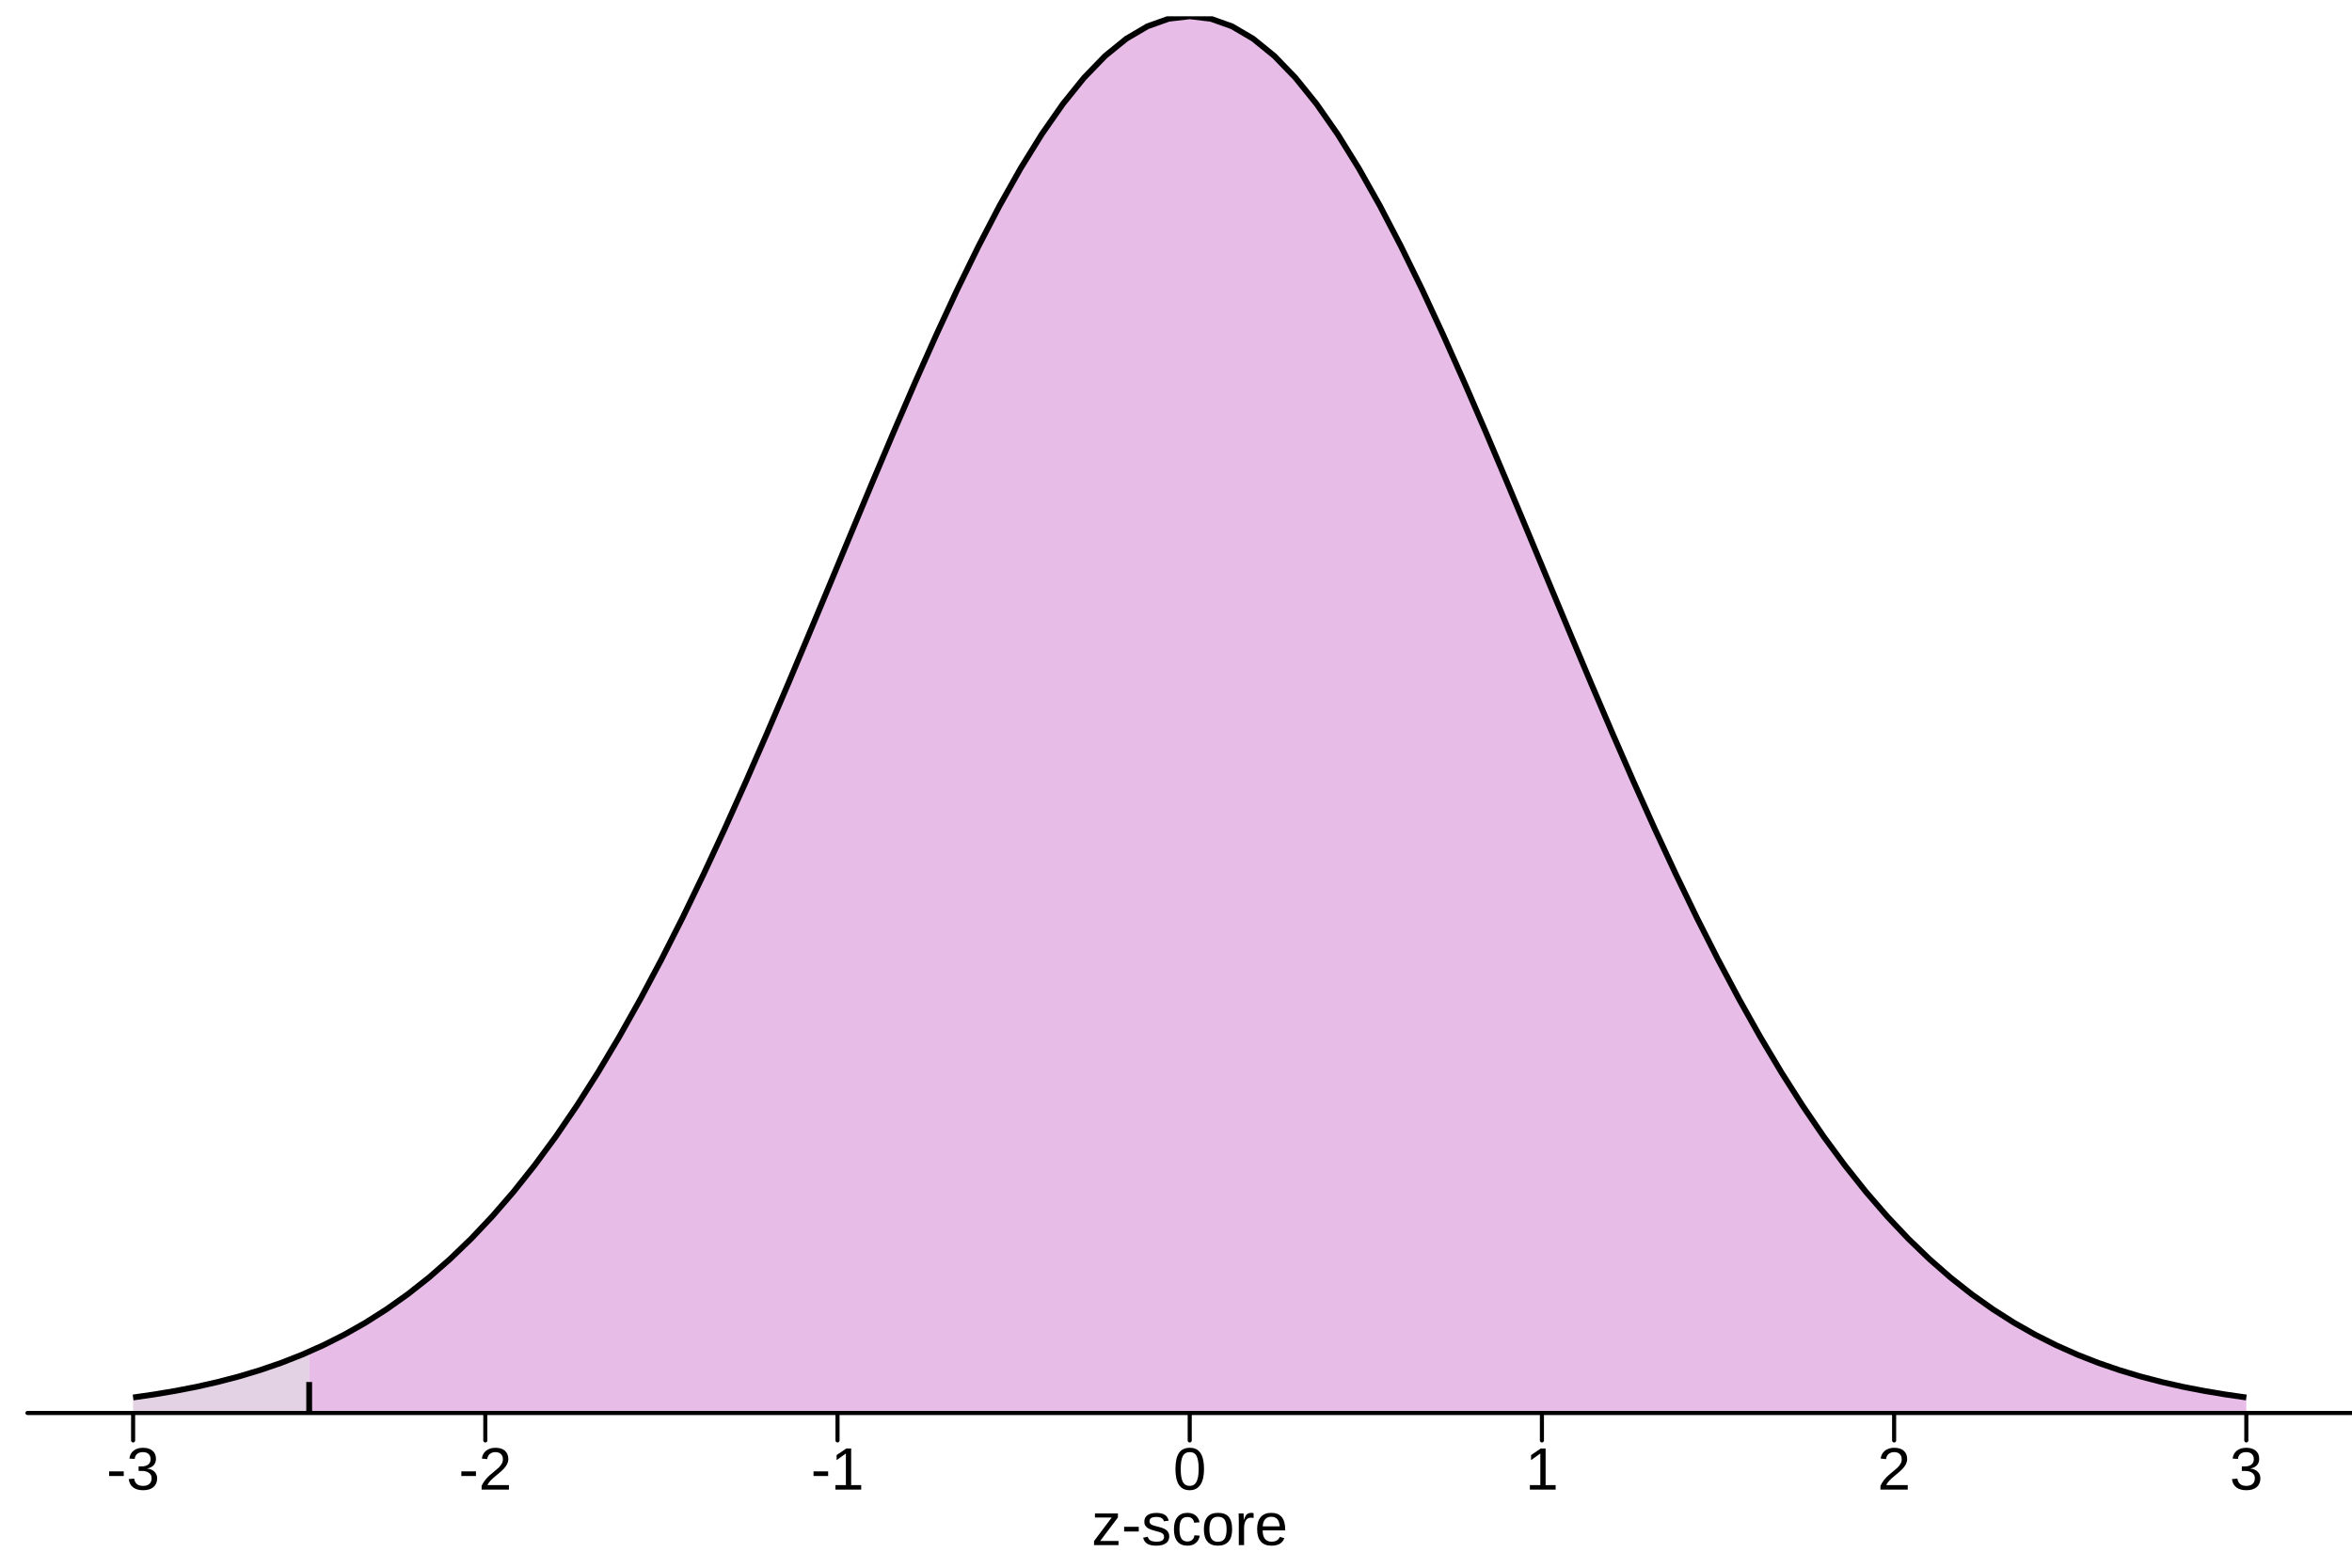
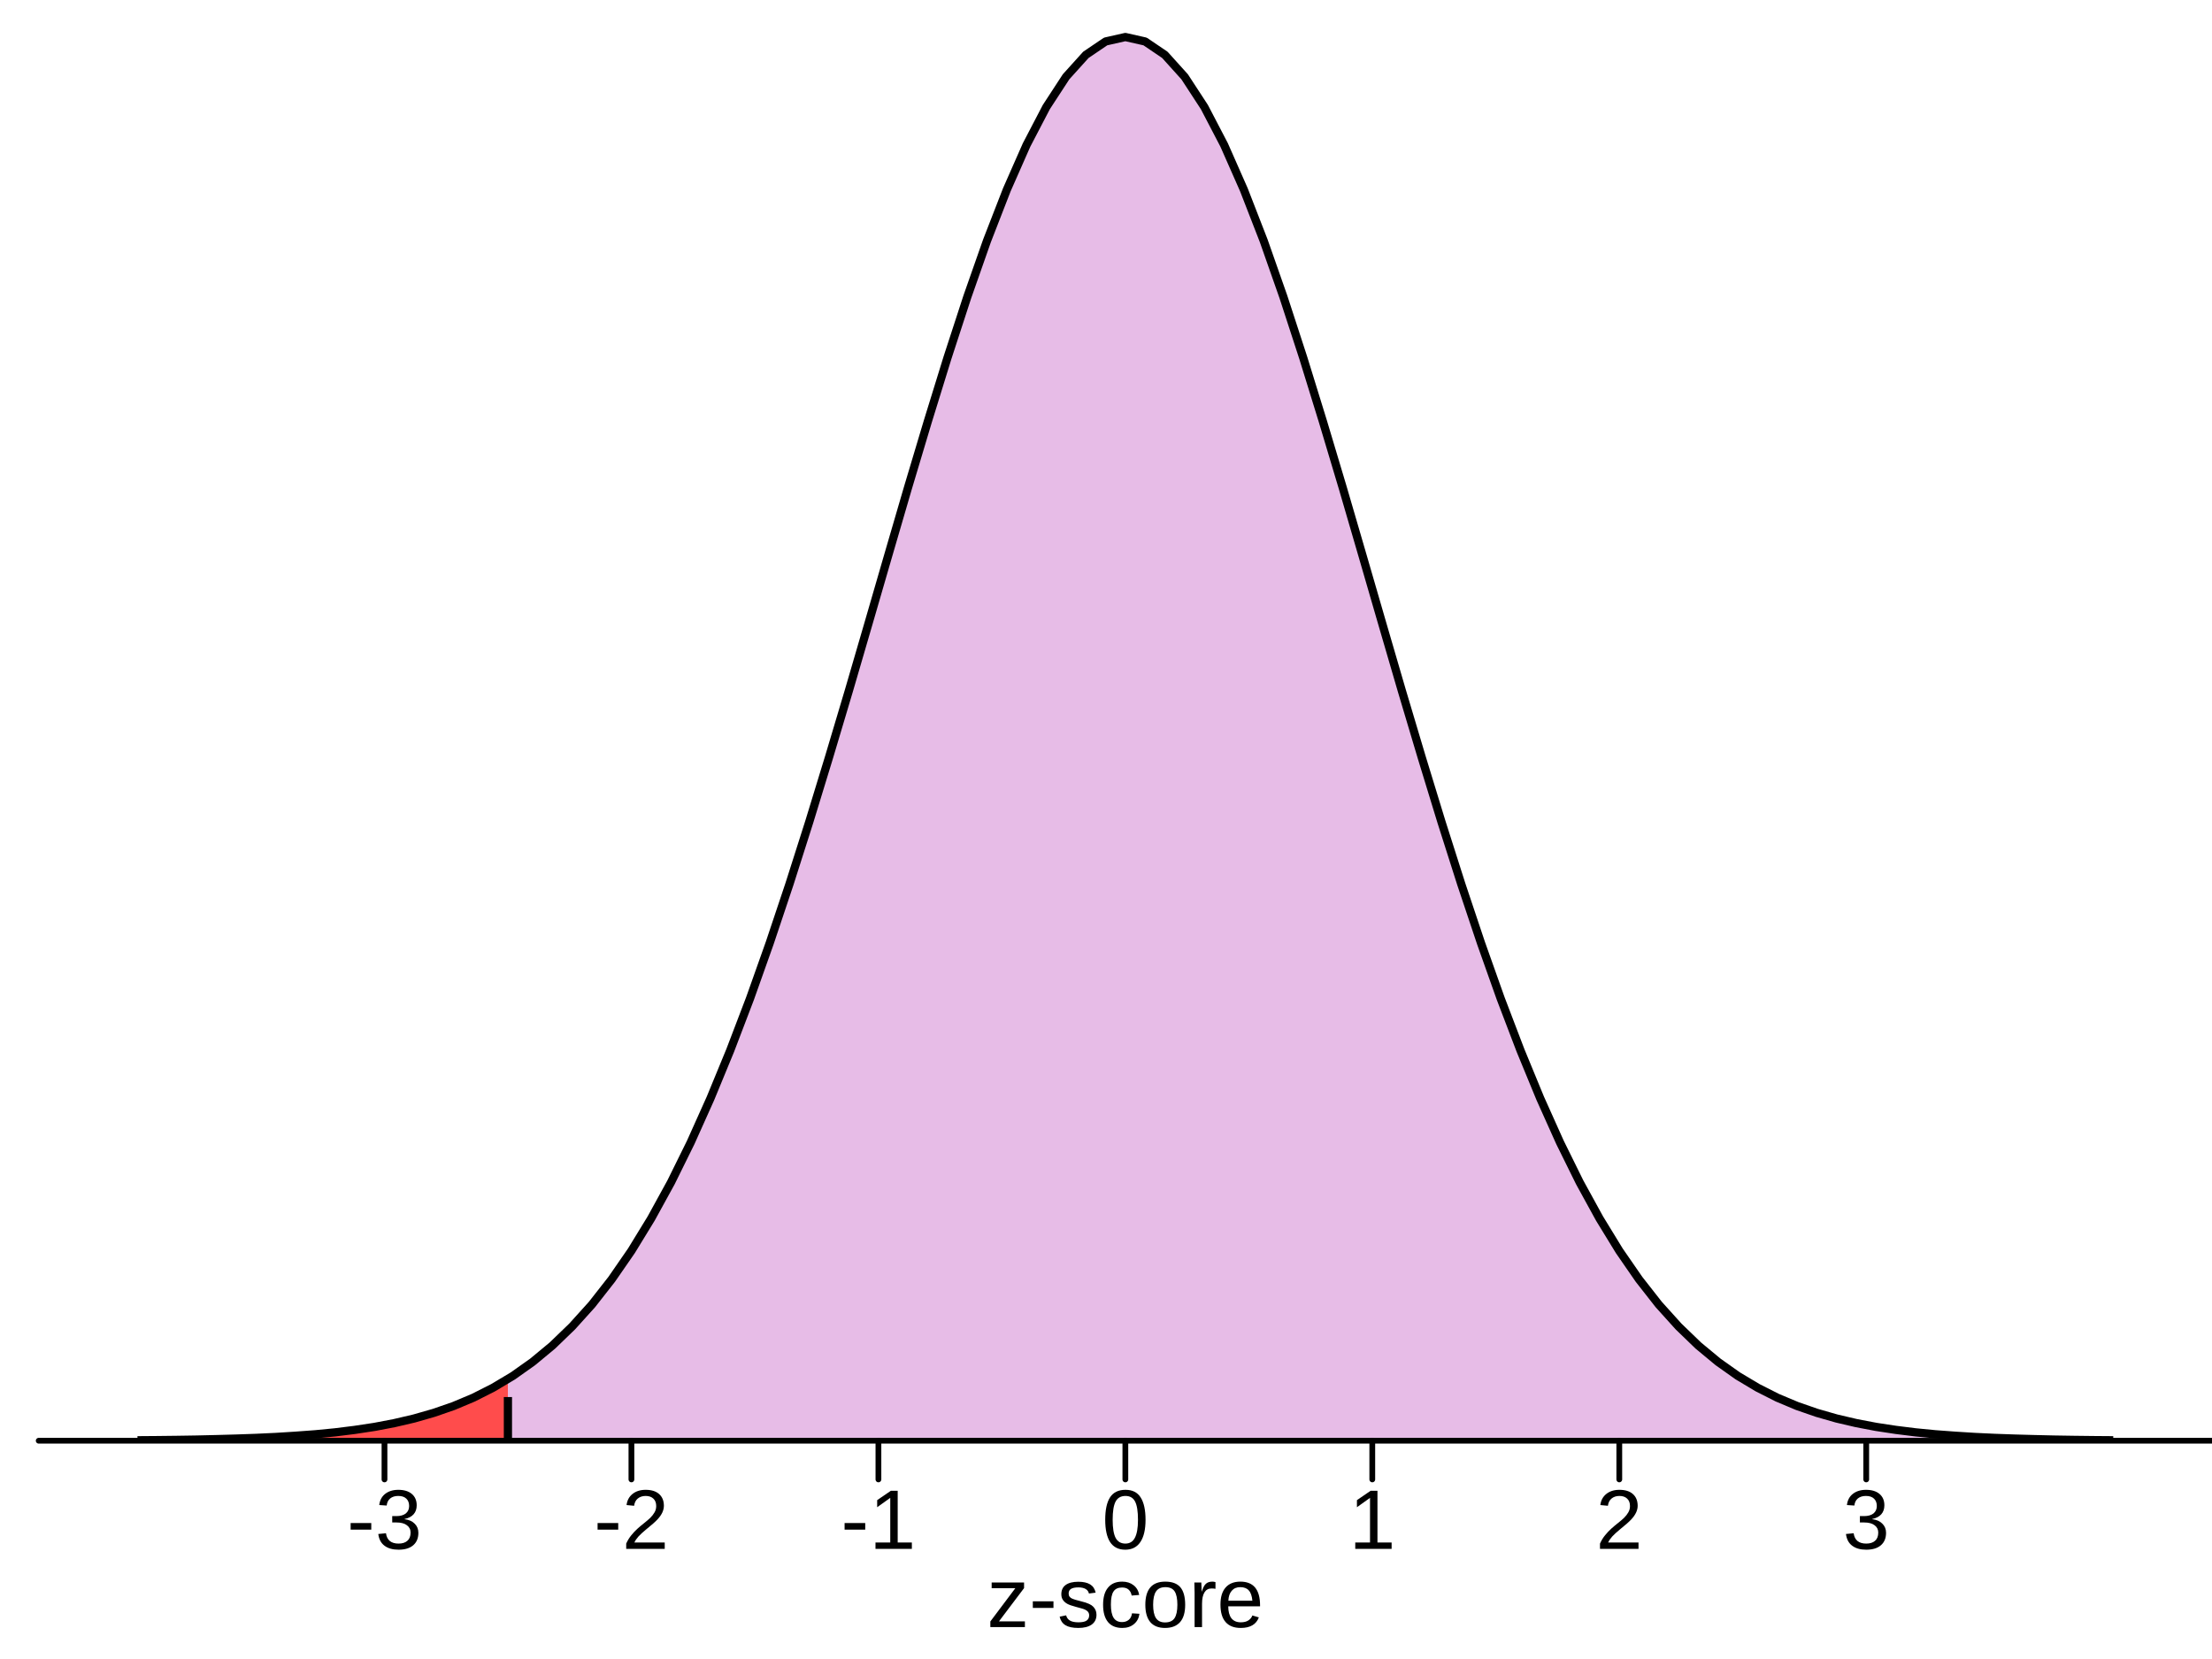
- <svg xmlns="http://www.w3.org/2000/svg" class="svglite" width="432.00pt" height="288.00pt" viewBox="0 0 432.00 288.00">
+ <svg xmlns="http://www.w3.org/2000/svg" class="svglite" width="288.00pt" height="216.00pt" viewBox="0 0 288.00 216.00">
  <defs>
    <style type="text/css">
    .svglite line, .svglite polyline, .svglite polygon, .svglite path, .svglite rect, .svglite circle {
      fill: none;
      stroke: #000000;
      stroke-linecap: round;
      stroke-linejoin: round;
      stroke-miterlimit: 10.00;
    }
    .svglite text {
      white-space: pre;
    }
  </style>
  </defs>
  <rect width="100%" height="100%" style="stroke: none; fill: none;" />
  <defs>
-     <clipPath id="cpMC4wMHw0MzIuMDB8MC4wMHwyODguMDA=">
-       <rect x="0.00" y="0.00" width="432.00" height="288.00" />
+     <clipPath id="cpMC4wMHwyODguMDB8MC4wMHwyMTYuMDA=">
+       <rect x="0.00" y="0.00" width="288.00" height="216.00" />
    </clipPath>
  </defs>
-   <g clip-path="url(#cpMC4wMHw0MzIuMDB8MC4wMHwyODguMDA=)">
+   <g clip-path="url(#cpMC4wMHwyODguMDB8MC4wMHwyMTYuMDA=)">
</g>
  <defs>
-     <clipPath id="cpNS4wNHw0MzIuMDB8Mi45OXwyNTkuNTg=">
-       <rect x="5.04" y="2.99" width="426.96" height="256.59" />
+     <clipPath id="cpNS4wNHwyODguMDB8Mi45OXwxODcuNTg=">
+       <rect x="5.04" y="2.99" width="282.96" height="184.59" />
    </clipPath>
  </defs>
-   <g clip-path="url(#cpNS4wNHw0MzIuMDB8Mi45OXwyNTkuNTg=)">
-     <polygon points="24.45,256.73 24.77,256.69 25.09,256.64 25.42,256.60 25.74,256.55 26.06,256.51 26.39,256.46 26.71,256.42 27.03,256.37 27.36,256.32 27.68,256.27 28.01,256.22 28.33,256.17 28.65,256.12 28.98,256.07 29.30,256.02 29.62,255.97 29.95,255.92 30.27,255.86 30.59,255.81 30.92,255.75 31.24,255.70 31.56,255.64 31.89,255.58 32.21,255.52 32.53,255.47 32.86,255.41 33.18,255.35 33.50,255.28 33.83,255.22 34.15,255.16 34.47,255.10 34.80,255.03 35.12,254.97 35.44,254.90 35.77,254.84 36.09,254.77 36.42,254.70 36.74,254.63 37.06,254.56 37.39,254.49 37.71,254.42 38.03,254.35 38.36,254.27 38.68,254.20 39.00,254.12 39.33,254.05 39.65,253.97 39.97,253.89 40.30,253.81 40.62,253.73 40.94,253.65 41.27,253.57 41.59,253.49 41.91,253.40 42.24,253.32 42.56,253.23 42.88,253.15 43.21,253.06 43.53,252.97 43.85,252.88 44.18,252.79 44.50,252.70 44.82,252.60 45.15,252.51 45.47,252.41 45.80,252.32 46.12,252.22 46.44,252.12 46.77,252.02 47.09,251.92 47.41,251.82 47.74,251.71 48.06,251.61 48.38,251.50 48.71,251.40 49.03,251.29 49.35,251.18 49.68,251.07 50.00,250.96 50.32,250.84 50.65,250.73 50.97,250.61 51.29,250.50 51.62,250.38 51.94,250.26 52.26,250.14 52.59,250.02 52.91,249.89 53.23,249.77 53.56,249.64 53.88,249.52 54.21,249.39 54.53,249.26 54.85,249.13 55.18,248.99 55.50,248.86 55.82,248.72 56.15,248.59 56.47,248.45 56.79,248.31 56.79,259.58 56.47,259.58 56.15,259.58 55.82,259.58 55.50,259.58 55.18,259.58 54.85,259.58 54.53,259.58 54.21,259.58 53.88,259.58 53.56,259.58 53.23,259.58 52.91,259.58 52.59,259.58 52.26,259.58 51.94,259.58 51.62,259.58 51.29,259.58 50.97,259.58 50.65,259.58 50.32,259.58 50.00,259.58 49.68,259.58 49.35,259.58 49.03,259.58 48.71,259.58 48.38,259.58 48.06,259.58 47.74,259.58 47.41,259.58 47.09,259.58 46.77,259.58 46.44,259.58 46.12,259.58 45.80,259.58 45.47,259.58 45.15,259.58 44.82,259.58 44.50,259.58 44.18,259.58 43.85,259.58 43.53,259.58 43.21,259.58 42.88,259.58 42.56,259.58 42.24,259.58 41.91,259.58 41.59,259.58 41.27,259.58 40.94,259.58 40.62,259.58 40.30,259.58 39.97,259.58 39.65,259.58 39.33,259.58 39.00,259.58 38.68,259.58 38.36,259.58 38.03,259.58 37.71,259.58 37.39,259.58 37.06,259.58 36.74,259.58 36.42,259.58 36.09,259.58 35.77,259.58 35.44,259.58 35.12,259.58 34.80,259.58 34.47,259.58 34.15,259.58 33.83,259.58 33.50,259.58 33.18,259.58 32.86,259.58 32.53,259.58 32.21,259.58 31.89,259.58 31.56,259.58 31.24,259.58 30.92,259.58 30.59,259.58 30.27,259.58 29.95,259.58 29.62,259.58 29.30,259.58 28.98,259.58 28.65,259.58 28.33,259.58 28.01,259.58 27.68,259.58 27.36,259.58 27.03,259.58 26.71,259.58 26.39,259.58 26.06,259.58 25.74,259.58 25.42,259.58 25.09,259.58 24.77,259.58 24.45,259.58 " style="stroke-width: 0.00; stroke: none; fill: #D8BFD8; fill-opacity: 0.70;" />
-     <polyline points="24.45,256.73 24.77,256.69 25.09,256.64 25.42,256.60 25.74,256.55 26.06,256.51 26.39,256.46 26.71,256.42 27.03,256.37 27.36,256.32 27.68,256.27 28.01,256.22 28.33,256.17 28.65,256.12 28.98,256.07 29.30,256.02 29.62,255.97 29.95,255.92 30.27,255.86 30.59,255.81 30.92,255.75 31.24,255.70 31.56,255.64 31.89,255.58 32.21,255.52 32.53,255.47 32.86,255.41 33.18,255.35 33.50,255.28 33.83,255.22 34.15,255.16 34.47,255.10 34.80,255.03 35.12,254.97 35.44,254.90 35.77,254.84 36.09,254.77 36.42,254.70 36.74,254.63 37.06,254.56 37.39,254.49 37.71,254.42 38.03,254.35 38.36,254.27 38.68,254.20 39.00,254.12 39.33,254.05 39.65,253.97 39.97,253.89 40.30,253.81 40.62,253.73 40.94,253.65 41.27,253.57 41.59,253.49 41.91,253.40 42.24,253.32 42.56,253.23 42.88,253.15 43.21,253.06 43.53,252.97 43.85,252.88 44.18,252.79 44.50,252.70 44.82,252.60 45.15,252.51 45.47,252.41 45.80,252.32 46.12,252.22 46.44,252.12 46.77,252.02 47.09,251.92 47.41,251.82 47.74,251.71 48.06,251.61 48.38,251.50 48.71,251.40 49.03,251.29 49.35,251.18 49.68,251.07 50.00,250.96 50.32,250.84 50.65,250.73 50.97,250.61 51.29,250.50 51.62,250.38 51.94,250.26 52.26,250.14 52.59,250.02 52.91,249.89 53.23,249.77 53.56,249.64 53.88,249.52 54.21,249.39 54.53,249.26 54.85,249.13 55.18,248.99 55.50,248.86 55.82,248.72 56.15,248.59 56.47,248.45 56.79,248.31 " style="stroke-width: 1.07; stroke: none;" />
-     <polyline points="56.79,259.58 56.47,259.58 56.15,259.58 55.82,259.58 55.50,259.58 55.18,259.58 54.85,259.58 54.53,259.58 54.21,259.58 53.88,259.58 53.56,259.58 53.23,259.58 52.91,259.58 52.59,259.58 52.26,259.58 51.94,259.58 51.62,259.58 51.29,259.58 50.97,259.58 50.65,259.58 50.32,259.58 50.00,259.58 49.68,259.58 49.35,259.58 49.03,259.58 48.71,259.58 48.38,259.58 48.06,259.58 47.74,259.58 47.41,259.58 47.09,259.58 46.77,259.58 46.44,259.58 46.12,259.58 45.80,259.58 45.47,259.58 45.15,259.58 44.82,259.58 44.50,259.58 44.18,259.58 43.85,259.58 43.53,259.58 43.21,259.58 42.88,259.58 42.56,259.58 42.24,259.58 41.91,259.58 41.59,259.58 41.27,259.58 40.94,259.58 40.62,259.58 40.30,259.58 39.97,259.58 39.65,259.58 39.33,259.58 39.00,259.58 38.68,259.58 38.36,259.58 38.03,259.58 37.71,259.58 37.39,259.58 37.06,259.58 36.74,259.58 36.42,259.58 36.09,259.58 35.77,259.58 35.44,259.58 35.12,259.58 34.80,259.58 34.47,259.58 34.15,259.58 33.83,259.58 33.50,259.58 33.18,259.58 32.86,259.58 32.53,259.58 32.21,259.58 31.89,259.58 31.56,259.58 31.24,259.58 30.92,259.58 30.59,259.58 30.27,259.58 29.95,259.58 29.62,259.58 29.30,259.58 28.98,259.58 28.65,259.58 28.33,259.58 28.01,259.58 27.68,259.58 27.36,259.58 27.03,259.58 26.71,259.58 26.39,259.58 26.06,259.58 25.74,259.58 25.42,259.58 25.09,259.58 24.77,259.58 24.45,259.58 " style="stroke-width: 1.07; stroke: none;" />
-     <polygon points="56.79,248.31 60.35,246.66 63.91,244.83 67.47,242.78 71.02,240.51 74.58,237.99 78.14,235.22 81.70,232.17 85.26,228.84 88.81,225.20 92.37,221.25 95.93,216.98 99.49,212.37 103.05,207.42 106.60,202.12 110.16,196.48 113.72,190.50 117.28,184.18 120.84,177.52 124.39,170.55 127.95,163.28 131.51,155.73 135.07,147.92 138.63,139.89 142.18,131.68 145.74,123.31 149.30,114.83 152.86,106.28 156.42,97.73 159.97,89.21 163.53,80.79 167.09,72.51 170.65,64.45 174.21,56.65 177.76,49.18 181.32,42.09 184.88,35.44 188.44,29.28 192.00,23.67 195.55,18.66 199.11,14.28 202.67,10.58 206.23,7.58 209.79,5.32 213.34,3.81 216.90,3.07 220.46,3.10 224.02,3.91 227.58,5.49 231.13,7.82 234.69,10.88 238.25,14.65 241.81,19.09 245.37,24.16 248.92,29.82 252.48,36.02 256.04,42.71 259.60,49.84 263.16,57.34 266.71,65.17 270.27,73.26 273.83,81.55 277.39,89.98 280.95,98.51 284.50,107.06 288.06,115.60 291.62,124.07 295.18,132.43 298.74,140.63 302.29,148.64 305.85,156.43 309.41,163.95 312.97,171.20 316.53,178.14 320.08,184.76 323.64,191.06 327.20,197.01 330.76,202.62 334.32,207.88 337.87,212.80 341.43,217.38 344.99,221.62 348.55,225.54 352.11,229.15 355.66,232.46 359.22,235.48 362.78,238.23 366.34,240.72 369.90,242.98 373.45,245.00 377.01,246.82 380.57,248.45 384.13,249.89 387.69,251.18 391.24,252.32 394.80,253.32 398.36,254.20 401.92,254.97 405.48,255.64 409.03,256.22 412.59,256.73 412.59,259.58 409.03,259.58 405.48,259.58 401.92,259.58 398.36,259.58 394.80,259.58 391.24,259.58 387.69,259.58 384.13,259.58 380.57,259.58 377.01,259.58 373.45,259.58 369.90,259.58 366.34,259.58 362.78,259.58 359.22,259.58 355.66,259.58 352.11,259.58 348.55,259.58 344.99,259.58 341.43,259.58 337.87,259.58 334.32,259.58 330.76,259.58 327.20,259.58 323.64,259.58 320.08,259.58 316.53,259.58 312.97,259.58 309.41,259.58 305.85,259.58 302.29,259.58 298.74,259.58 295.18,259.58 291.62,259.58 288.06,259.58 284.50,259.58 280.95,259.58 277.39,259.58 273.83,259.58 270.27,259.58 266.71,259.58 263.16,259.58 259.60,259.58 256.04,259.58 252.48,259.58 248.92,259.58 245.37,259.58 241.81,259.58 238.25,259.58 234.69,259.58 231.13,259.58 227.58,259.58 224.02,259.58 220.46,259.58 216.90,259.58 213.34,259.58 209.79,259.58 206.23,259.58 202.67,259.58 199.11,259.58 195.55,259.58 192.00,259.58 188.44,259.58 184.88,259.58 181.32,259.58 177.76,259.58 174.21,259.58 170.65,259.58 167.09,259.58 163.53,259.58 159.97,259.58 156.42,259.58 152.86,259.58 149.30,259.58 145.74,259.58 142.18,259.58 138.63,259.58 135.07,259.58 131.51,259.58 127.95,259.58 124.39,259.58 120.84,259.58 117.28,259.58 113.72,259.58 110.16,259.58 106.60,259.58 103.05,259.58 99.49,259.58 95.93,259.58 92.37,259.58 88.81,259.58 85.26,259.58 81.70,259.58 78.14,259.58 74.58,259.58 71.02,259.58 67.47,259.58 63.91,259.58 60.35,259.58 56.79,259.58 " style="stroke-width: 0.00; stroke: none; fill: #DDA0DD; fill-opacity: 0.70;" />
-     <polyline points="56.79,248.31 60.35,246.66 63.91,244.83 67.47,242.78 71.02,240.51 74.58,237.99 78.14,235.22 81.70,232.17 85.26,228.84 88.81,225.20 92.37,221.25 95.93,216.98 99.49,212.37 103.05,207.42 106.60,202.12 110.16,196.48 113.72,190.50 117.28,184.18 120.84,177.52 124.39,170.55 127.95,163.28 131.51,155.73 135.07,147.92 138.63,139.89 142.18,131.68 145.74,123.31 149.30,114.83 152.86,106.28 156.42,97.73 159.97,89.21 163.53,80.79 167.09,72.51 170.65,64.45 174.21,56.65 177.76,49.18 181.32,42.09 184.88,35.44 188.44,29.28 192.00,23.67 195.55,18.66 199.11,14.28 202.67,10.58 206.23,7.58 209.79,5.32 213.34,3.81 216.90,3.07 220.46,3.10 224.02,3.91 227.58,5.49 231.13,7.82 234.69,10.88 238.25,14.65 241.81,19.09 245.37,24.16 248.92,29.82 252.48,36.02 256.04,42.71 259.60,49.84 263.16,57.34 266.71,65.17 270.27,73.26 273.83,81.55 277.39,89.98 280.95,98.51 284.50,107.06 288.06,115.60 291.62,124.07 295.18,132.43 298.74,140.63 302.29,148.64 305.85,156.43 309.41,163.95 312.97,171.20 316.53,178.14 320.08,184.76 323.64,191.06 327.20,197.01 330.76,202.62 334.32,207.88 337.87,212.80 341.43,217.38 344.99,221.62 348.55,225.54 352.11,229.15 355.66,232.46 359.22,235.48 362.78,238.23 366.34,240.72 369.90,242.98 373.45,245.00 377.01,246.82 380.57,248.45 384.13,249.89 387.69,251.18 391.24,252.32 394.80,253.32 398.36,254.20 401.92,254.97 405.48,255.64 409.03,256.22 412.59,256.73 " style="stroke-width: 1.07; stroke: none;" />
-     <polyline points="412.59,259.58 409.03,259.58 405.48,259.58 401.92,259.58 398.36,259.58 394.80,259.58 391.24,259.58 387.69,259.58 384.13,259.58 380.57,259.58 377.01,259.58 373.45,259.58 369.90,259.58 366.34,259.58 362.78,259.58 359.22,259.58 355.66,259.58 352.11,259.58 348.55,259.58 344.99,259.58 341.43,259.58 337.87,259.58 334.32,259.58 330.76,259.58 327.20,259.58 323.64,259.58 320.08,259.58 316.53,259.58 312.97,259.58 309.41,259.58 305.85,259.58 302.29,259.58 298.74,259.58 295.18,259.58 291.62,259.58 288.06,259.58 284.50,259.58 280.95,259.58 277.39,259.58 273.83,259.58 270.27,259.58 266.71,259.58 263.16,259.58 259.60,259.58 256.04,259.58 252.48,259.58 248.92,259.58 245.37,259.58 241.81,259.58 238.25,259.58 234.69,259.58 231.13,259.58 227.58,259.58 224.02,259.58 220.46,259.58 216.90,259.58 213.34,259.58 209.79,259.58 206.23,259.58 202.67,259.58 199.11,259.58 195.55,259.58 192.00,259.58 188.44,259.58 184.88,259.58 181.32,259.58 177.76,259.58 174.21,259.58 170.65,259.58 167.09,259.58 163.53,259.58 159.97,259.58 156.42,259.58 152.86,259.58 149.30,259.58 145.74,259.58 142.18,259.58 138.63,259.58 135.07,259.58 131.51,259.58 127.95,259.58 124.39,259.58 120.84,259.58 117.28,259.58 113.72,259.58 110.16,259.58 106.60,259.58 103.05,259.58 99.49,259.58 95.93,259.58 92.37,259.58 88.81,259.58 85.26,259.58 81.70,259.58 78.14,259.58 74.58,259.58 71.02,259.58 67.47,259.58 63.91,259.58 60.35,259.58 56.79,259.58 " style="stroke-width: 1.07; stroke: none;" />
-     <line x1="56.79" y1="259.58" x2="56.79" y2="248.31" style="stroke-width: 1.07; stroke-dasharray: 5.69,5.69; stroke-linecap: butt;" />
-     <polyline points="24.45,256.73 28.33,256.17 32.21,255.52 36.09,254.77 39.97,253.89 43.85,252.88 47.74,251.71 51.62,250.38 55.50,248.86 59.38,247.13 63.26,245.18 67.14,242.98 71.02,240.51 74.91,237.75 78.79,234.69 82.67,231.29 86.55,227.55 90.43,223.44 94.31,218.96 98.19,214.08 102.08,208.80 105.96,203.11 109.84,197.01 113.72,190.50 117.60,183.58 121.48,176.28 125.37,168.60 129.25,160.56 133.13,152.21 137.01,143.57 140.89,134.68 144.77,125.60 148.65,116.37 152.54,107.06 156.42,97.73 160.30,88.44 164.18,79.27 168.06,70.29 171.94,61.58 175.82,53.21 179.71,45.26 183.59,37.80 187.47,30.91 191.35,24.65 195.23,19.09 199.11,14.28 202.99,10.27 206.88,7.11 210.76,4.83 214.64,3.45 218.52,2.99 222.40,3.45 226.28,4.83 230.16,7.11 234.05,10.27 237.93,14.28 241.81,19.09 245.69,24.65 249.57,30.91 253.45,37.80 257.33,45.26 261.22,53.21 265.10,61.58 268.98,70.29 272.86,79.27 276.74,88.44 280.62,97.73 284.50,107.06 288.39,116.37 292.27,125.60 296.15,134.68 300.03,143.57 303.91,152.21 307.79,160.56 311.67,168.60 315.56,176.28 319.44,183.58 323.32,190.50 327.20,197.01 331.08,203.11 334.96,208.80 338.85,214.08 342.73,218.96 346.61,223.44 350.49,227.55 354.37,231.29 358.25,234.69 362.13,237.75 366.02,240.51 369.90,242.98 373.78,245.18 377.66,247.13 381.54,248.86 385.42,250.38 389.30,251.71 393.19,252.88 397.07,253.89 400.95,254.77 404.83,255.52 408.71,256.17 412.59,256.73 " style="stroke-width: 1.07; stroke-linecap: butt;" />
+   <g clip-path="url(#cpNS4wNHwyODguMDB8Mi45OXwxODcuNTg=)">
+     <polygon points="17.90,187.52 18.38,187.52 18.87,187.51 19.35,187.51 19.83,187.50 20.31,187.50 20.80,187.49 21.28,187.49 21.76,187.48 22.24,187.48 22.73,187.47 23.21,187.46 23.69,187.46 24.17,187.45 24.65,187.44 25.14,187.43 25.62,187.43 26.10,187.42 26.58,187.41 27.07,187.40 27.55,187.39 28.03,187.38 28.51,187.36 29.00,187.35 29.48,187.34 29.96,187.32 30.44,187.31 30.92,187.30 31.41,187.28 31.89,187.26 32.37,187.25 32.85,187.23 33.34,187.21 33.82,187.19 34.30,187.17 34.78,187.14 35.27,187.12 35.75,187.10 36.23,187.07 36.71,187.04 37.19,187.02 37.68,186.99 38.16,186.96 38.64,186.92 39.12,186.89 39.61,186.85 40.09,186.82 40.57,186.78 41.05,186.74 41.54,186.70 42.02,186.65 42.50,186.60 42.98,186.56 43.46,186.51 43.95,186.45 44.43,186.40 44.91,186.34 45.39,186.28 45.88,186.22 46.36,186.15 46.84,186.08 47.32,186.01 47.81,185.94 48.29,185.86 48.77,185.78 49.25,185.70 49.73,185.61 50.22,185.52 50.70,185.43 51.18,185.33 51.66,185.22 52.15,185.12 52.63,185.01 53.11,184.89 53.59,184.77 54.08,184.65 54.56,184.52 55.04,184.39 55.52,184.25 56.00,184.10 56.49,183.95 56.97,183.80 57.45,183.64 57.93,183.47 58.42,183.30 58.90,183.12 59.38,182.93 59.86,182.74 60.35,182.54 60.83,182.34 61.31,182.12 61.79,181.90 62.28,181.67 62.76,181.44 63.24,181.19 63.72,180.94 64.20,180.68 64.69,180.41 65.17,180.13 65.65,179.85 66.13,179.55 66.13,187.58 65.65,187.58 65.17,187.58 64.69,187.58 64.20,187.58 63.72,187.58 63.24,187.58 62.76,187.58 62.28,187.58 61.79,187.58 61.31,187.58 60.83,187.58 60.35,187.58 59.86,187.58 59.38,187.58 58.90,187.58 58.42,187.58 57.93,187.58 57.45,187.58 56.97,187.58 56.49,187.58 56.00,187.58 55.52,187.58 55.04,187.58 54.56,187.58 54.08,187.58 53.59,187.58 53.11,187.58 52.63,187.58 52.15,187.58 51.66,187.58 51.18,187.58 50.70,187.58 50.22,187.58 49.73,187.58 49.25,187.58 48.77,187.58 48.29,187.58 47.81,187.58 47.32,187.58 46.84,187.58 46.36,187.58 45.88,187.58 45.39,187.58 44.91,187.58 44.43,187.58 43.95,187.58 43.46,187.58 42.98,187.58 42.50,187.58 42.02,187.58 41.54,187.58 41.05,187.58 40.57,187.58 40.09,187.58 39.61,187.58 39.12,187.58 38.64,187.58 38.16,187.58 37.68,187.58 37.19,187.58 36.71,187.58 36.23,187.58 35.75,187.58 35.27,187.58 34.78,187.58 34.30,187.58 33.82,187.58 33.34,187.58 32.85,187.58 32.37,187.58 31.89,187.58 31.41,187.58 30.92,187.58 30.44,187.58 29.96,187.58 29.48,187.58 29.00,187.58 28.51,187.58 28.03,187.58 27.55,187.58 27.07,187.58 26.58,187.58 26.10,187.58 25.62,187.58 25.14,187.58 24.65,187.58 24.17,187.58 23.69,187.58 23.21,187.58 22.73,187.58 22.24,187.58 21.76,187.58 21.28,187.58 20.80,187.58 20.31,187.58 19.83,187.58 19.35,187.58 18.87,187.58 18.38,187.58 17.90,187.58 " style="stroke-width: 0.00; stroke: none; fill: #FF0000; fill-opacity: 0.70;" />
+     <polyline points="17.90,187.52 18.38,187.52 18.87,187.51 19.35,187.51 19.83,187.50 20.31,187.50 20.80,187.49 21.28,187.49 21.76,187.48 22.24,187.48 22.73,187.47 23.21,187.46 23.69,187.46 24.17,187.45 24.65,187.44 25.14,187.43 25.62,187.43 26.10,187.42 26.58,187.41 27.07,187.40 27.55,187.39 28.03,187.38 28.51,187.36 29.00,187.35 29.48,187.34 29.96,187.32 30.44,187.31 30.92,187.30 31.41,187.28 31.89,187.26 32.37,187.25 32.85,187.23 33.34,187.21 33.82,187.19 34.30,187.17 34.78,187.14 35.27,187.12 35.75,187.10 36.23,187.07 36.71,187.04 37.19,187.02 37.68,186.99 38.16,186.96 38.64,186.92 39.12,186.89 39.61,186.85 40.09,186.82 40.57,186.78 41.05,186.74 41.54,186.70 42.02,186.65 42.50,186.60 42.98,186.56 43.46,186.51 43.95,186.45 44.43,186.40 44.91,186.34 45.39,186.28 45.88,186.22 46.36,186.15 46.84,186.08 47.32,186.01 47.81,185.94 48.29,185.86 48.77,185.78 49.25,185.70 49.73,185.61 50.22,185.52 50.70,185.43 51.18,185.33 51.66,185.22 52.15,185.12 52.63,185.01 53.11,184.89 53.59,184.77 54.08,184.65 54.56,184.52 55.04,184.39 55.52,184.25 56.00,184.10 56.49,183.95 56.97,183.80 57.45,183.64 57.93,183.47 58.42,183.30 58.90,183.12 59.38,182.93 59.86,182.74 60.35,182.54 60.83,182.34 61.31,182.12 61.79,181.90 62.28,181.67 62.76,181.44 63.24,181.19 63.72,180.94 64.20,180.68 64.69,180.41 65.17,180.13 65.65,179.85 66.13,179.55 " style="stroke-width: 1.07; stroke: none;" />
+     <polyline points="66.13,187.58 65.65,187.58 65.17,187.58 64.69,187.58 64.20,187.58 63.72,187.58 63.24,187.58 62.76,187.58 62.28,187.58 61.79,187.58 61.31,187.58 60.83,187.58 60.35,187.58 59.86,187.58 59.38,187.58 58.90,187.58 58.42,187.58 57.93,187.58 57.45,187.58 56.97,187.58 56.49,187.58 56.00,187.58 55.52,187.58 55.04,187.58 54.56,187.58 54.08,187.58 53.59,187.58 53.11,187.58 52.63,187.58 52.15,187.58 51.66,187.58 51.18,187.58 50.70,187.58 50.22,187.58 49.73,187.58 49.25,187.58 48.77,187.58 48.29,187.58 47.81,187.58 47.32,187.58 46.84,187.58 46.36,187.58 45.88,187.58 45.39,187.58 44.91,187.58 44.43,187.58 43.95,187.58 43.46,187.58 42.98,187.58 42.50,187.58 42.02,187.58 41.54,187.58 41.05,187.58 40.57,187.58 40.09,187.58 39.61,187.58 39.12,187.58 38.64,187.58 38.16,187.58 37.68,187.58 37.19,187.58 36.71,187.58 36.23,187.58 35.75,187.58 35.27,187.58 34.78,187.58 34.30,187.58 33.82,187.58 33.34,187.58 32.85,187.58 32.37,187.58 31.89,187.58 31.41,187.58 30.92,187.58 30.44,187.58 29.96,187.58 29.48,187.58 29.00,187.58 28.51,187.58 28.03,187.58 27.55,187.58 27.07,187.58 26.58,187.58 26.10,187.58 25.62,187.58 25.14,187.58 24.65,187.58 24.17,187.58 23.69,187.58 23.21,187.58 22.73,187.58 22.24,187.58 21.76,187.58 21.28,187.58 20.80,187.58 20.31,187.58 19.83,187.58 19.35,187.58 18.87,187.58 18.38,187.58 17.90,187.58 " style="stroke-width: 1.07; stroke: none;" />
+     <polygon points="66.13,179.55 68.22,178.15 70.31,176.56 72.40,174.75 74.49,172.71 76.58,170.42 78.67,167.85 80.76,165.00 82.85,161.84 84.94,158.37 87.03,154.57 89.12,150.43 91.21,145.94 93.30,141.12 95.39,135.95 97.48,130.45 99.57,124.63 101.66,118.51 103.75,112.11 105.84,105.47 107.93,98.62 110.02,91.61 112.11,84.48 114.20,77.28 116.29,70.09 118.38,62.95 120.47,55.93 122.56,49.11 124.65,42.54 126.74,36.31 128.84,30.47 130.93,25.10 133.02,20.25 135.11,15.98 137.20,12.34 139.29,9.38 141.38,7.14 143.47,5.64 145.56,4.90 147.65,4.93 149.74,5.73 151.83,7.29 153.92,9.59 156.01,12.60 158.10,16.28 160.19,20.60 162.28,25.49 164.37,30.90 166.46,36.77 168.55,43.04 170.64,49.62 172.73,56.46 174.82,63.49 176.91,70.64 179.00,77.84 181.09,85.03 183.18,92.15 185.27,99.15 187.36,105.99 189.45,112.61 191.54,118.99 193.63,125.09 195.72,130.88 197.81,136.36 199.90,141.50 201.99,146.30 204.08,150.76 206.17,154.87 208.26,158.65 210.35,162.10 212.44,165.23 214.53,168.06 216.62,170.60 218.71,172.88 220.80,174.90 222.89,176.69 224.98,178.27 227.07,179.65 229.16,180.86 231.25,181.90 233.34,182.81 235.43,183.58 237.52,184.25 239.61,184.81 241.70,185.29 243.79,185.70 245.88,186.04 247.97,186.32 250.06,186.56 252.15,186.75 254.24,186.91 256.33,187.04 258.42,187.15 260.51,187.24 262.60,187.31 264.69,187.37 266.78,187.41 268.87,187.45 270.96,187.48 273.05,187.50 275.14,187.52 275.14,187.58 273.05,187.58 270.96,187.58 268.87,187.58 266.78,187.58 264.69,187.58 262.60,187.58 260.51,187.58 258.42,187.58 256.33,187.58 254.24,187.58 252.15,187.58 250.06,187.58 247.97,187.58 245.88,187.58 243.79,187.58 241.70,187.58 239.61,187.58 237.52,187.58 235.43,187.58 233.34,187.58 231.25,187.58 229.16,187.58 227.07,187.58 224.98,187.58 222.89,187.58 220.80,187.58 218.71,187.58 216.62,187.58 214.53,187.58 212.44,187.58 210.35,187.58 208.26,187.58 206.17,187.58 204.08,187.58 201.99,187.58 199.90,187.58 197.81,187.58 195.72,187.58 193.63,187.58 191.54,187.58 189.45,187.58 187.36,187.58 185.27,187.58 183.18,187.58 181.09,187.58 179.00,187.58 176.91,187.58 174.82,187.58 172.73,187.58 170.64,187.58 168.55,187.58 166.46,187.58 164.37,187.58 162.28,187.58 160.19,187.58 158.10,187.58 156.01,187.58 153.92,187.58 151.83,187.58 149.74,187.58 147.65,187.58 145.56,187.58 143.47,187.58 141.38,187.58 139.29,187.58 137.20,187.58 135.11,187.58 133.02,187.58 130.93,187.58 128.84,187.58 126.74,187.58 124.65,187.58 122.56,187.58 120.47,187.58 118.38,187.58 116.29,187.58 114.20,187.58 112.11,187.58 110.02,187.58 107.93,187.58 105.84,187.58 103.75,187.58 101.66,187.58 99.57,187.58 97.48,187.58 95.39,187.58 93.30,187.58 91.21,187.58 89.12,187.58 87.03,187.58 84.94,187.58 82.85,187.58 80.76,187.58 78.67,187.58 76.58,187.58 74.49,187.58 72.40,187.58 70.31,187.58 68.22,187.58 66.13,187.58 " style="stroke-width: 0.00; stroke: none; fill: #DDA0DD; fill-opacity: 0.70;" />
+     <polyline points="66.13,179.55 68.22,178.15 70.31,176.56 72.40,174.75 74.49,172.71 76.58,170.42 78.67,167.85 80.76,165.00 82.85,161.84 84.94,158.37 87.03,154.57 89.12,150.43 91.21,145.94 93.30,141.12 95.39,135.95 97.48,130.45 99.57,124.63 101.66,118.51 103.75,112.11 105.84,105.47 107.93,98.62 110.02,91.61 112.11,84.48 114.20,77.28 116.29,70.09 118.38,62.95 120.47,55.93 122.56,49.11 124.65,42.54 126.74,36.31 128.84,30.47 130.93,25.10 133.02,20.25 135.11,15.98 137.20,12.34 139.29,9.38 141.38,7.14 143.47,5.64 145.56,4.90 147.65,4.93 149.74,5.73 151.83,7.29 153.92,9.59 156.01,12.60 158.10,16.28 160.19,20.60 162.28,25.49 164.37,30.90 166.46,36.77 168.55,43.04 170.64,49.62 172.73,56.46 174.82,63.49 176.91,70.64 179.00,77.84 181.09,85.03 183.18,92.15 185.27,99.15 187.36,105.99 189.45,112.61 191.54,118.99 193.63,125.09 195.72,130.88 197.81,136.36 199.90,141.50 201.99,146.30 204.08,150.76 206.17,154.87 208.26,158.65 210.35,162.10 212.44,165.23 214.53,168.06 216.62,170.60 218.71,172.88 220.80,174.90 222.89,176.69 224.98,178.27 227.07,179.65 229.16,180.86 231.25,181.90 233.34,182.81 235.43,183.58 237.52,184.25 239.61,184.81 241.70,185.29 243.79,185.70 245.88,186.04 247.97,186.32 250.06,186.56 252.15,186.75 254.24,186.91 256.33,187.04 258.42,187.15 260.51,187.24 262.60,187.31 264.69,187.37 266.78,187.41 268.87,187.45 270.96,187.48 273.05,187.50 275.14,187.52 " style="stroke-width: 1.07; stroke: none;" />
+     <polyline points="275.14,187.58 273.05,187.58 270.96,187.58 268.87,187.58 266.78,187.58 264.69,187.58 262.60,187.58 260.51,187.58 258.42,187.58 256.33,187.58 254.24,187.58 252.15,187.58 250.06,187.58 247.97,187.58 245.88,187.58 243.79,187.58 241.70,187.58 239.61,187.58 237.52,187.58 235.43,187.58 233.34,187.58 231.25,187.58 229.16,187.58 227.07,187.58 224.98,187.58 222.89,187.58 220.80,187.58 218.71,187.58 216.62,187.58 214.53,187.58 212.44,187.58 210.35,187.58 208.26,187.58 206.17,187.58 204.08,187.58 201.99,187.58 199.90,187.58 197.81,187.58 195.72,187.58 193.63,187.58 191.54,187.58 189.45,187.58 187.36,187.58 185.27,187.58 183.18,187.58 181.09,187.58 179.00,187.58 176.91,187.58 174.82,187.58 172.73,187.58 170.64,187.58 168.55,187.58 166.46,187.58 164.37,187.58 162.28,187.58 160.19,187.58 158.10,187.58 156.01,187.58 153.92,187.58 151.83,187.58 149.74,187.58 147.65,187.58 145.56,187.58 143.47,187.58 141.38,187.58 139.29,187.58 137.20,187.58 135.11,187.58 133.02,187.58 130.93,187.58 128.84,187.58 126.74,187.58 124.65,187.58 122.56,187.58 120.47,187.58 118.38,187.58 116.29,187.58 114.20,187.58 112.11,187.58 110.02,187.58 107.93,187.58 105.84,187.58 103.75,187.58 101.66,187.58 99.57,187.58 97.48,187.58 95.39,187.58 93.30,187.58 91.21,187.58 89.12,187.58 87.03,187.58 84.94,187.58 82.85,187.58 80.76,187.58 78.67,187.58 76.58,187.58 74.49,187.58 72.40,187.58 70.31,187.58 68.22,187.58 66.13,187.58 " style="stroke-width: 1.07; stroke: none;" />
+     <line x1="66.13" y1="187.58" x2="66.13" y2="179.55" style="stroke-width: 1.07; stroke-dasharray: 5.69,5.69; stroke-linecap: butt;" />
+     <polyline points="17.90,187.52 20.47,187.50 23.05,187.47 25.62,187.43 28.19,187.37 30.76,187.30 33.34,187.21 35.91,187.09 38.48,186.93 41.05,186.74 43.63,186.49 46.20,186.17 48.77,185.78 51.34,185.29 53.91,184.69 56.49,183.95 59.06,183.06 61.63,181.98 64.20,180.68 66.78,179.14 69.35,177.32 71.92,175.19 74.49,172.71 77.07,169.85 79.64,166.57 82.21,162.85 84.78,158.65 87.36,153.95 89.93,148.74 92.50,143.01 95.07,136.77 97.65,130.01 100.22,122.77 102.79,115.09 105.36,107.02 107.93,98.62 110.51,89.97 113.08,81.16 115.65,72.30 118.22,63.49 120.80,54.87 123.37,46.55 125.94,38.66 128.51,31.34 131.09,24.70 133.66,18.87 136.23,13.94 138.80,10.00 141.38,7.14 143.95,5.40 146.52,4.82 149.09,5.40 151.66,7.14 154.24,10.00 156.81,13.94 159.38,18.87 161.95,24.70 164.53,31.34 167.10,38.66 169.67,46.55 172.24,54.87 174.82,63.49 177.39,72.30 179.96,81.16 182.53,89.97 185.11,98.62 187.68,107.02 190.25,115.09 192.82,122.77 195.39,130.01 197.97,136.77 200.54,143.01 203.11,148.74 205.68,153.95 208.26,158.65 210.83,162.85 213.40,166.57 215.97,169.85 218.55,172.71 221.12,175.19 223.69,177.32 226.26,179.14 228.84,180.68 231.41,181.98 233.98,183.06 236.55,183.95 239.13,184.69 241.70,185.29 244.27,185.78 246.84,186.17 249.41,186.49 251.99,186.74 254.56,186.93 257.13,187.09 259.70,187.21 262.28,187.30 264.85,187.37 267.42,187.43 269.99,187.47 272.57,187.50 275.14,187.52 " style="stroke-width: 1.07; stroke-linecap: butt;" />
  </g>
-   <g clip-path="url(#cpMC4wMHw0MzIuMDB8MC4wMHwyODguMDA=)">
-     <polyline points="5.04,259.58 432.00,259.58 " style="stroke-width: 0.75;" />
-     <polyline points="24.45,264.62 24.45,259.58 " style="stroke-width: 0.75;" />
-     <polyline points="89.14,264.62 89.14,259.58 " style="stroke-width: 0.75;" />
-     <polyline points="153.83,264.62 153.83,259.58 " style="stroke-width: 0.75;" />
-     <polyline points="218.52,264.62 218.52,259.58 " style="stroke-width: 0.75;" />
-     <polyline points="283.21,264.62 283.21,259.58 " style="stroke-width: 0.75;" />
-     <polyline points="347.90,264.62 347.90,259.58 " style="stroke-width: 0.75;" />
-     <polyline points="412.59,264.62 412.59,259.58 " style="stroke-width: 0.75;" />
-     <text x="24.45" y="273.66" text-anchor="middle" style="font-size: 11.00px; font-family: &quot;Arial&quot;;" textLength="9.78px" lengthAdjust="spacingAndGlyphs">-3</text>
-     <text x="89.14" y="273.66" text-anchor="middle" style="font-size: 11.00px; font-family: &quot;Arial&quot;;" textLength="9.78px" lengthAdjust="spacingAndGlyphs">-2</text>
-     <text x="153.83" y="273.66" text-anchor="middle" style="font-size: 11.00px; font-family: &quot;Arial&quot;;" textLength="9.78px" lengthAdjust="spacingAndGlyphs">-1</text>
-     <text x="218.52" y="273.66" text-anchor="middle" style="font-size: 11.00px; font-family: &quot;Arial&quot;;" textLength="6.12px" lengthAdjust="spacingAndGlyphs">0</text>
-     <text x="283.21" y="273.66" text-anchor="middle" style="font-size: 11.00px; font-family: &quot;Arial&quot;;" textLength="6.12px" lengthAdjust="spacingAndGlyphs">1</text>
-     <text x="347.90" y="273.66" text-anchor="middle" style="font-size: 11.00px; font-family: &quot;Arial&quot;;" textLength="6.12px" lengthAdjust="spacingAndGlyphs">2</text>
-     <text x="412.59" y="273.66" text-anchor="middle" style="font-size: 11.00px; font-family: &quot;Arial&quot;;" textLength="6.12px" lengthAdjust="spacingAndGlyphs">3</text>
-     <text x="218.52" y="283.85" text-anchor="middle" style="font-size: 11.00px; font-family: &quot;Arial&quot;;" textLength="36.07px" lengthAdjust="spacingAndGlyphs">z-score</text>
+   <g clip-path="url(#cpMC4wMHwyODguMDB8MC4wMHwyMTYuMDA=)">
+     <polyline points="5.04,187.58 288.00,187.58 " style="stroke-width: 0.75;" />
+     <polyline points="50.06,192.62 50.06,187.58 " style="stroke-width: 0.75;" />
+     <polyline points="82.21,192.62 82.21,187.58 " style="stroke-width: 0.75;" />
+     <polyline points="114.37,192.62 114.37,187.58 " style="stroke-width: 0.75;" />
+     <polyline points="146.52,192.62 146.52,187.58 " style="stroke-width: 0.75;" />
+     <polyline points="178.67,192.62 178.67,187.58 " style="stroke-width: 0.75;" />
+     <polyline points="210.83,192.62 210.83,187.58 " style="stroke-width: 0.75;" />
+     <polyline points="242.98,192.62 242.98,187.58 " style="stroke-width: 0.75;" />
+     <text x="50.06" y="201.66" text-anchor="middle" style="font-size: 11.00px; font-family: &quot;Arial&quot;;" textLength="9.78px" lengthAdjust="spacingAndGlyphs">-3</text>
+     <text x="82.21" y="201.66" text-anchor="middle" style="font-size: 11.00px; font-family: &quot;Arial&quot;;" textLength="9.78px" lengthAdjust="spacingAndGlyphs">-2</text>
+     <text x="114.37" y="201.66" text-anchor="middle" style="font-size: 11.00px; font-family: &quot;Arial&quot;;" textLength="9.78px" lengthAdjust="spacingAndGlyphs">-1</text>
+     <text x="146.52" y="201.66" text-anchor="middle" style="font-size: 11.00px; font-family: &quot;Arial&quot;;" textLength="6.12px" lengthAdjust="spacingAndGlyphs">0</text>
+     <text x="178.67" y="201.66" text-anchor="middle" style="font-size: 11.00px; font-family: &quot;Arial&quot;;" textLength="6.12px" lengthAdjust="spacingAndGlyphs">1</text>
+     <text x="210.83" y="201.66" text-anchor="middle" style="font-size: 11.00px; font-family: &quot;Arial&quot;;" textLength="6.12px" lengthAdjust="spacingAndGlyphs">2</text>
+     <text x="242.98" y="201.66" text-anchor="middle" style="font-size: 11.00px; font-family: &quot;Arial&quot;;" textLength="6.12px" lengthAdjust="spacingAndGlyphs">3</text>
+     <text x="146.52" y="211.85" text-anchor="middle" style="font-size: 11.00px; font-family: &quot;Arial&quot;;" textLength="36.07px" lengthAdjust="spacingAndGlyphs">z-score</text>
  </g>
</svg>
